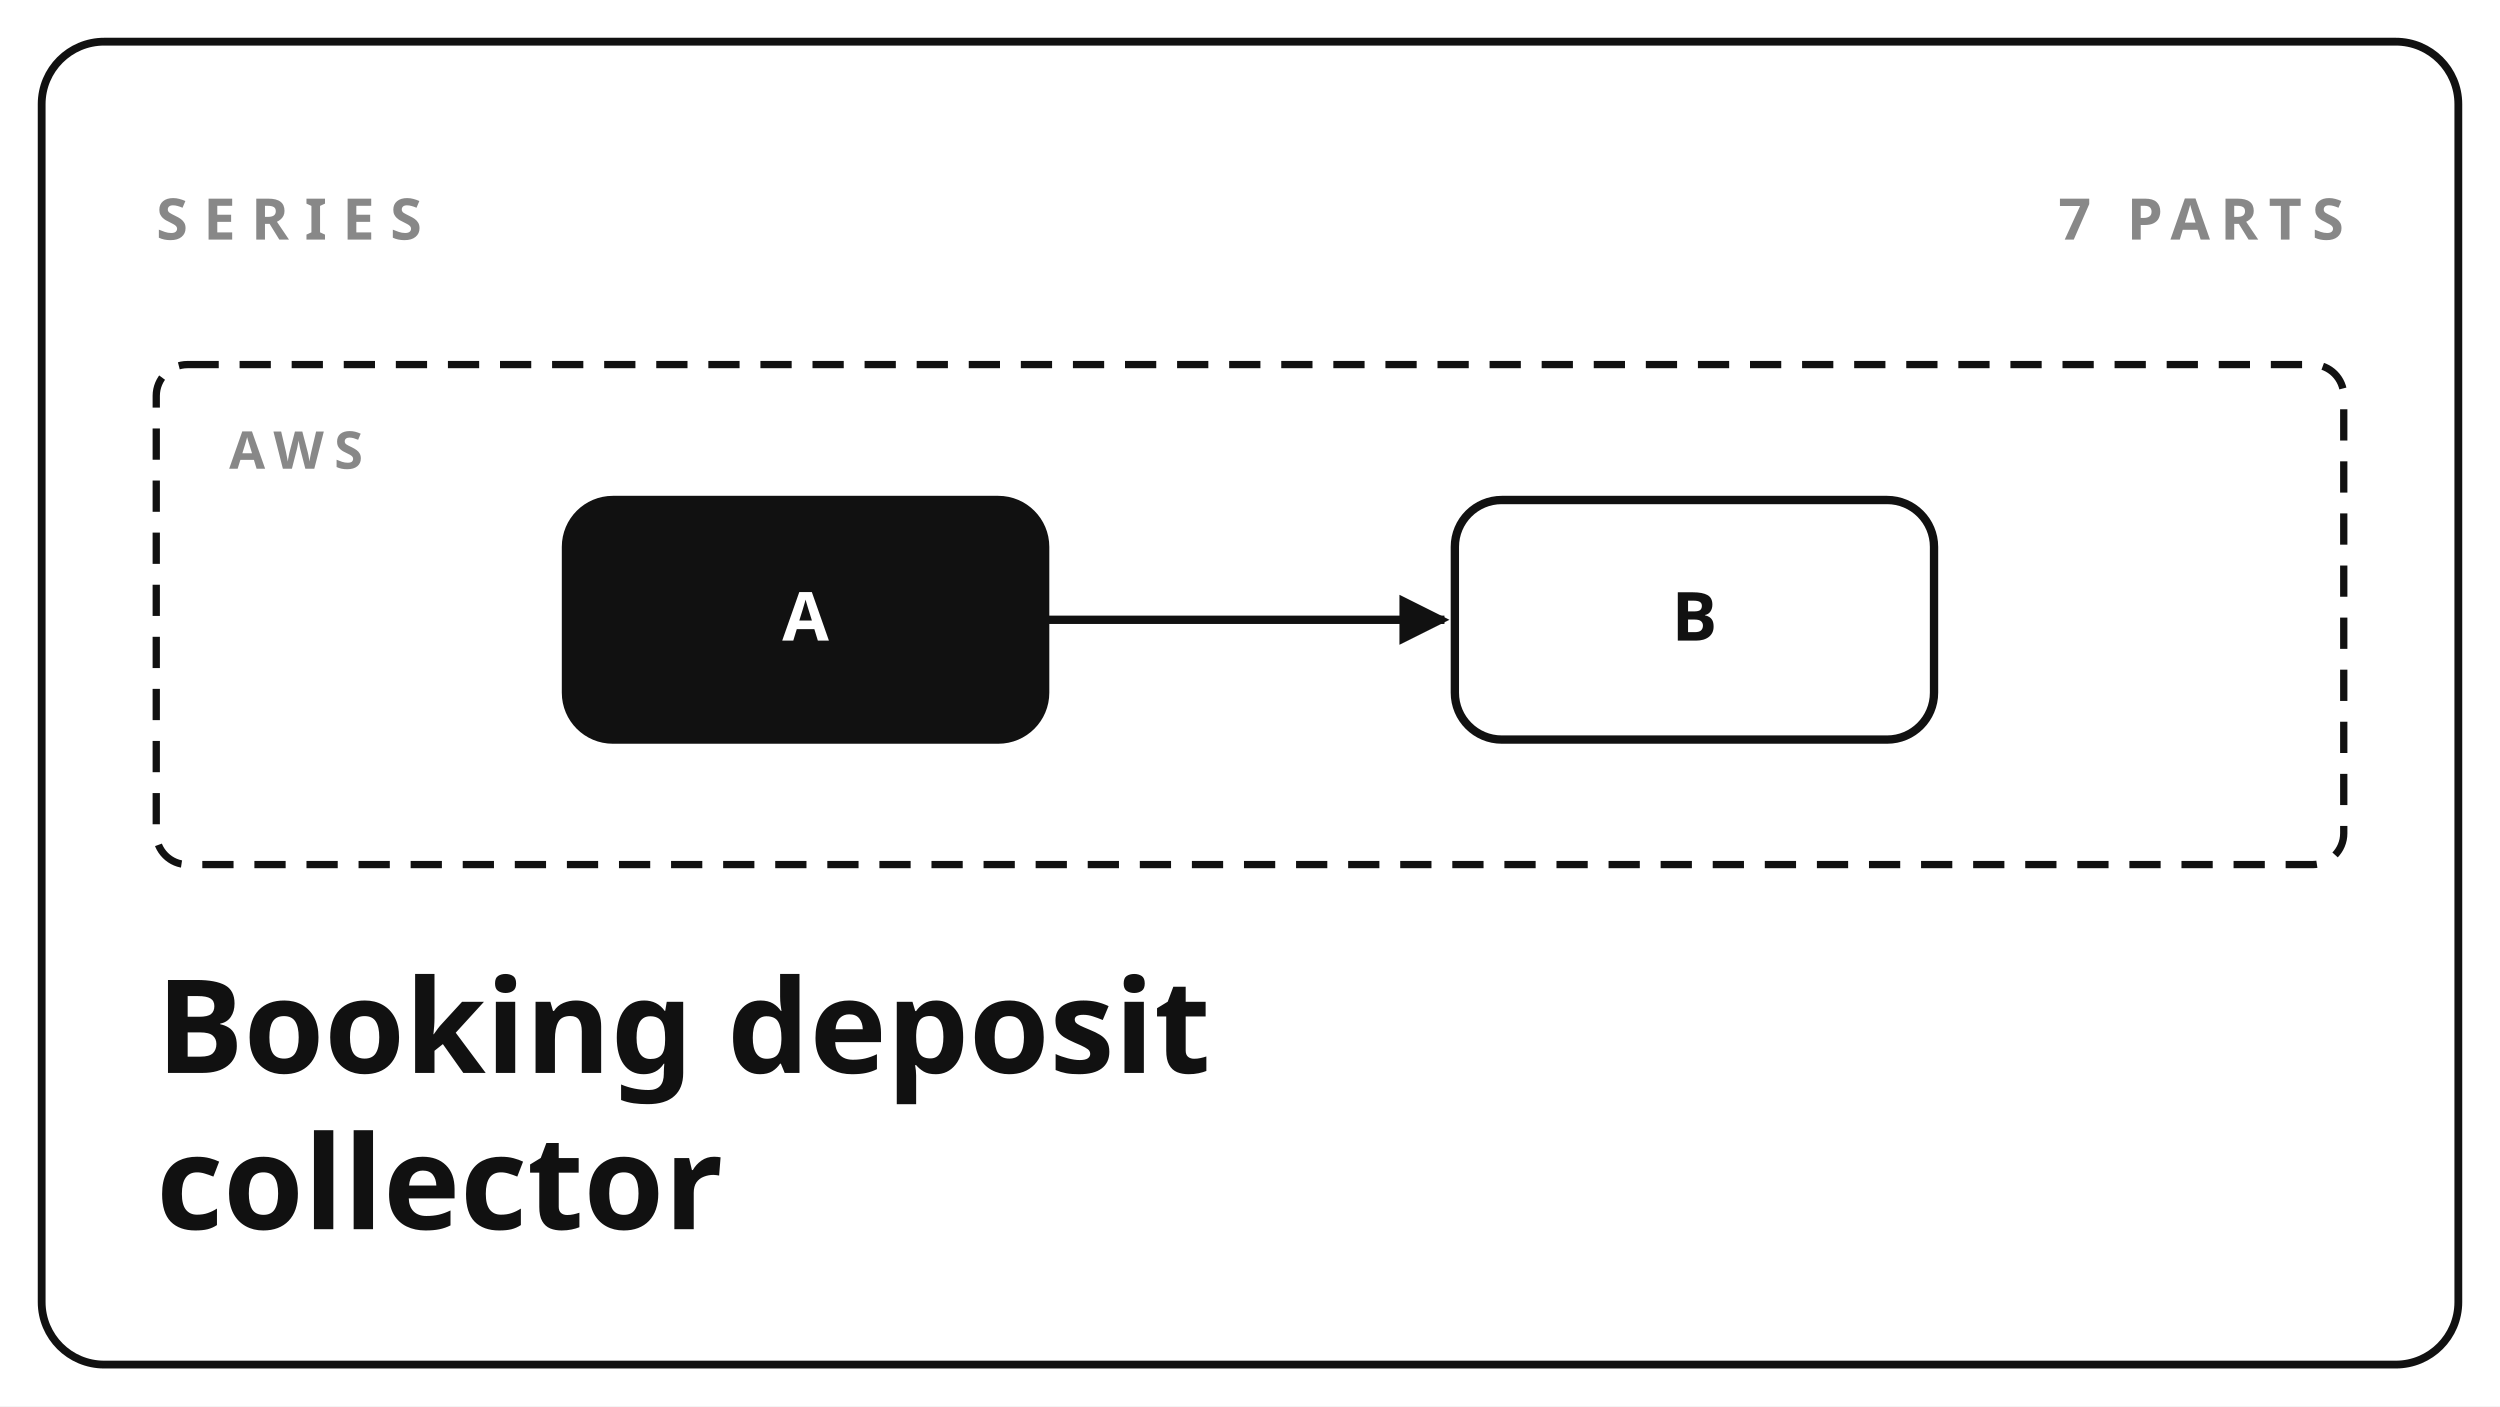
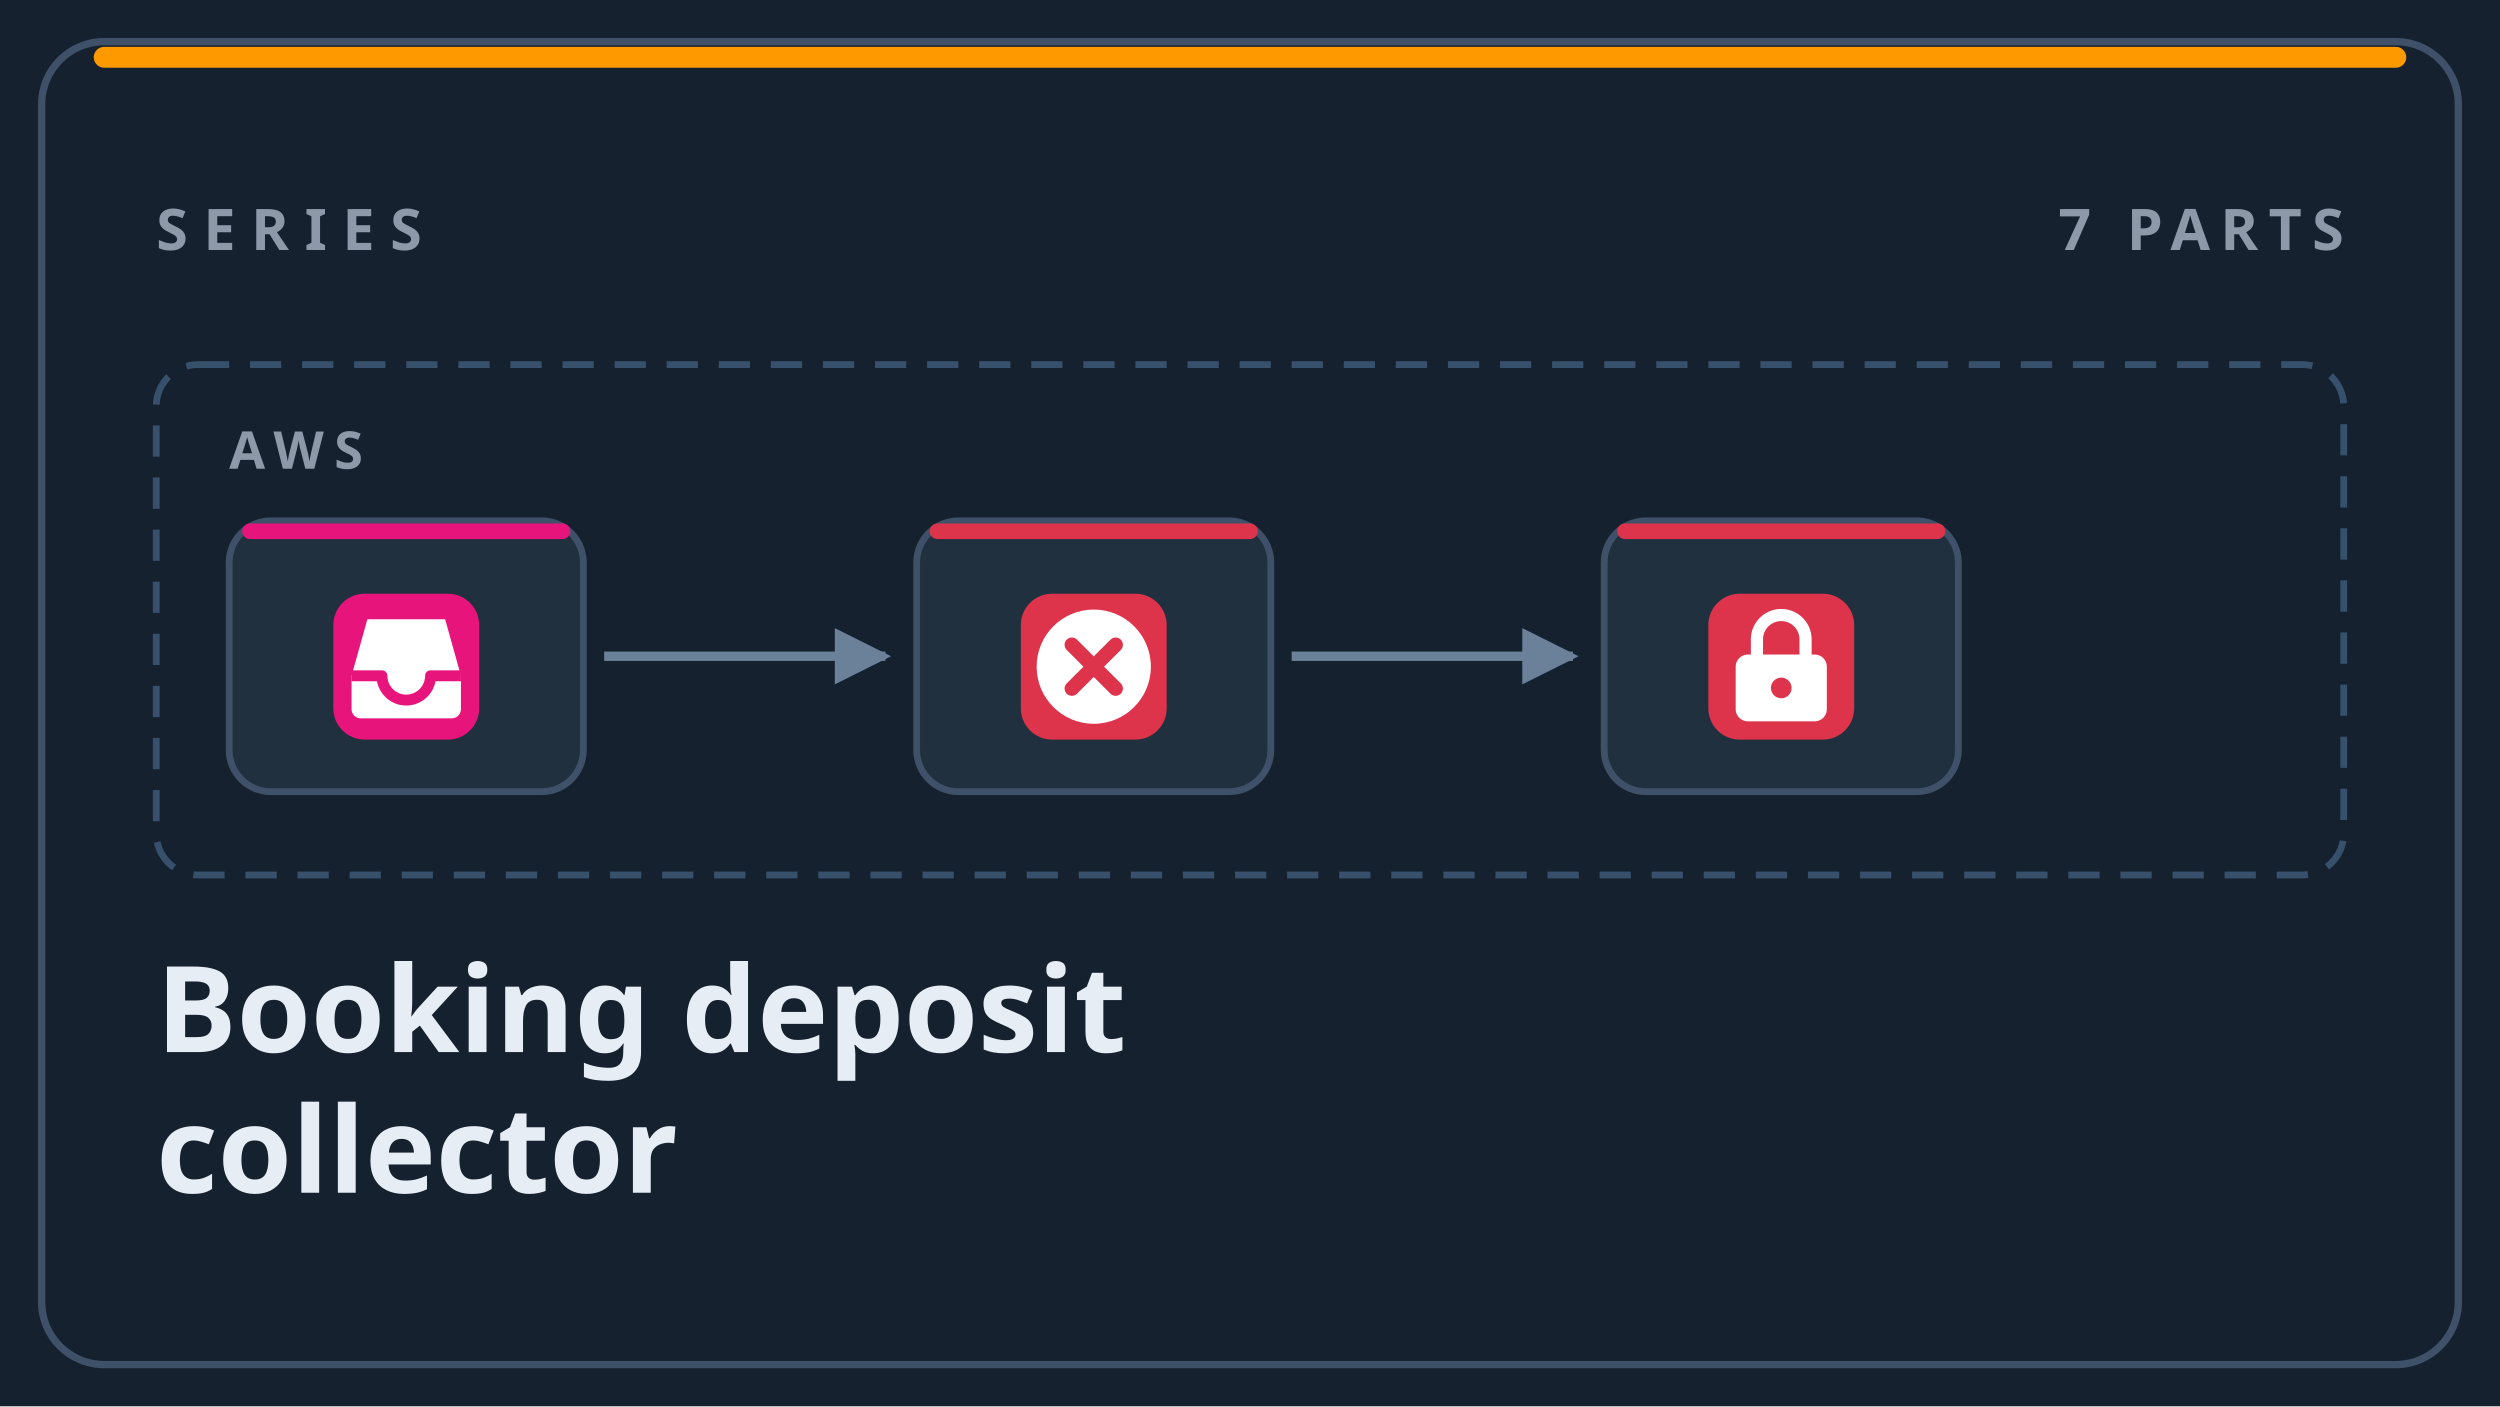
<svg xmlns="http://www.w3.org/2000/svg" viewBox="0 0 480 270" width="480" height="270" role="img" aria-label="Booking deposit collector — series thumbnail">
+   <rect width="480" height="270" fill="#16212f" />
+   <rect x="8" y="8" width="464" height="254" rx="12" fill="none" stroke="#3f5169" stroke-width="1.4" />
+   <line x1="20" y1="11" x2="460" y2="11" stroke="#ff9900" stroke-width="4" stroke-linecap="round" />
+   <text x="30" y="48" font-family="ui-sans-serif,system-ui,sans-serif" font-size="11" font-weight="700" letter-spacing="3" fill="#8d99a8">SERIES</text>
+   <text x="450" y="48" text-anchor="end" font-family="ui-sans-serif,system-ui,sans-serif" font-size="11" font-weight="700" letter-spacing="2" fill="#8d99a8">7 PARTS</text>
+   <rect x="30" y="70" width="420" height="98" rx="8" fill="none" stroke="#37506b" stroke-width="1.3" stroke-dasharray="6 4" />
+   <text x="44" y="90" font-family="ui-sans-serif,system-ui,sans-serif" font-size="10" font-weight="700" letter-spacing="2" fill="#8d99a8">AWS</text>
  <defs>
-     <marker id="ar" viewBox="0 0 10 10" refX="9" refY="5" markerWidth="6" markerHeight="6" orient="auto">
-       <path d="M0,0 L10,5 L0,10 z" fill="#111111" />
+     <marker id="tar" viewBox="0 0 10 10" refX="9" refY="5" markerWidth="6" markerHeight="6" orient="auto">
+       <path d="M0,0 L10,5 L0,10 z" fill="#6b8199" />
    </marker>
  </defs>
-   <rect x="0" y="0" width="480" height="270" fill="#ffffff" />
-   <rect x="8" y="8" width="464" height="254" rx="12" fill="none" stroke="#111111" stroke-width="1.5" />
-   <text x="30" y="46" font-family="ui-sans-serif,system-ui,sans-serif" font-size="11" font-weight="700" letter-spacing="3" fill="#888888">SERIES</text>
-   <text x="450" y="46" text-anchor="end" font-family="ui-sans-serif,system-ui,sans-serif" font-size="11" font-weight="700" letter-spacing="2" fill="#888888">7 PARTS</text>
-   <rect x="30" y="70" width="420" height="96" rx="6" fill="none" stroke="#111111" stroke-width="1.4" stroke-dasharray="6 4" />
-   <text x="44" y="90" font-family="ui-sans-serif,system-ui,sans-serif" font-size="10" font-weight="700" letter-spacing="2" fill="#888888">AWS</text>
-   <rect x="108.667" y="96" width="92" height="46" rx="9" fill="#111111" stroke="#111111" stroke-width="1.6" />
-   <text x="154.667" y="123.0" text-anchor="middle" font-family="ui-sans-serif,system-ui,sans-serif" font-size="13" font-weight="600" fill="#ffffff">A</text>
-   <line x1="200.667" y1="119.0" x2="277.333" y2="119.0" stroke="#111111" stroke-width="1.6" marker-end="url(#ar)" />
-   <rect x="279.333" y="96" width="92" height="46" rx="9" fill="#ffffff" stroke="#111111" stroke-width="1.6" />
-   <text x="325.333" y="123.0" text-anchor="middle" font-family="ui-sans-serif,system-ui,sans-serif" font-size="13" font-weight="600" fill="#111111">B</text>
-   <text y="206" font-family="ui-sans-serif,system-ui,sans-serif" font-size="25" font-weight="700" fill="#111111">
-     <tspan x="30" dy="0">Booking deposit</tspan>
-     <tspan x="30" dy="30">collector</tspan>
+   <rect x="44" y="100" width="68" height="52" rx="8" fill="#20303f" stroke="#3f5169" stroke-width="1.3" />
+   <line x1="48" y1="102" x2="108" y2="102" stroke="#E7157B" stroke-width="3" stroke-linecap="round" />
+   <g transform="translate(64.0,114.0)" aria-hidden="true">
+     <rect width="28.0" height="28.0" rx="6" fill="#E7157B" />
+     <g transform="scale(1.1667)">
+       <path d="M3 13.5 5.6 4.2h12.8L21 13.5V19a1.5 1.5 0 0 1-1.5 1.5h-15A1.5 1.5 0 0 1 3 19Z" fill="#fff" />
+       <path d="M3 13.5h5a4 4 0 0 0 8 0h5" stroke="#E7157B" stroke-width="1.8" fill="none" stroke-linejoin="round" />
+     </g>
+   </g>
+   <line x1="116" y1="126" x2="170" y2="126" stroke="#6b8199" stroke-width="1.8" marker-end="url(#tar)" />
+   <rect x="176" y="100" width="68" height="52" rx="8" fill="#20303f" stroke="#3f5169" stroke-width="1.3" />
+   <line x1="180" y1="102" x2="240" y2="102" stroke="#DD344C" stroke-width="3" stroke-linecap="round" />
+   <g transform="translate(196.0,114.0)" aria-hidden="true">
+     <rect width="28.0" height="28.0" rx="6" fill="#DD344C" />
+     <g transform="scale(1.1667)">
+       <circle cx="12" cy="12" r="9.4" fill="#fff" />
+       <path d="M8.4 8.4l7.2 7.2M15.6 8.4l-7.2 7.2" stroke="#DD344C" stroke-width="2.4" stroke-linecap="round" />
+     </g>
+   </g>
+   <line x1="248" y1="126" x2="302" y2="126" stroke="#6b8199" stroke-width="1.8" marker-end="url(#tar)" />
+   <rect x="308" y="100" width="68" height="52" rx="8" fill="#20303f" stroke="#3f5169" stroke-width="1.3" />
+   <line x1="312" y1="102" x2="372" y2="102" stroke="#DD344C" stroke-width="3" stroke-linecap="round" />
+   <g transform="translate(328.0,114.0)" aria-hidden="true">
+     <rect width="28.0" height="28.0" rx="6" fill="#DD344C" />
+     <g transform="scale(1.1667)">
+       <rect x="4.5" y="10" width="15" height="11" rx="2" fill="#fff" />
+       <path d="M8 10V7.5a4 4 0 0 1 8 0V10" stroke="#fff" stroke-width="2" fill="none" stroke-linecap="round" />
+       <circle cx="12" cy="15.5" r="1.7" fill="#DD344C" />
+     </g>
+   </g>
+   <text font-family="ui-sans-serif,system-ui,sans-serif" font-size="23" font-weight="700" fill="#e6edf5">
+     <tspan x="30" y="202">Booking deposit</tspan>
+     <tspan x="30" y="229">collector</tspan>
  </text>
</svg>
